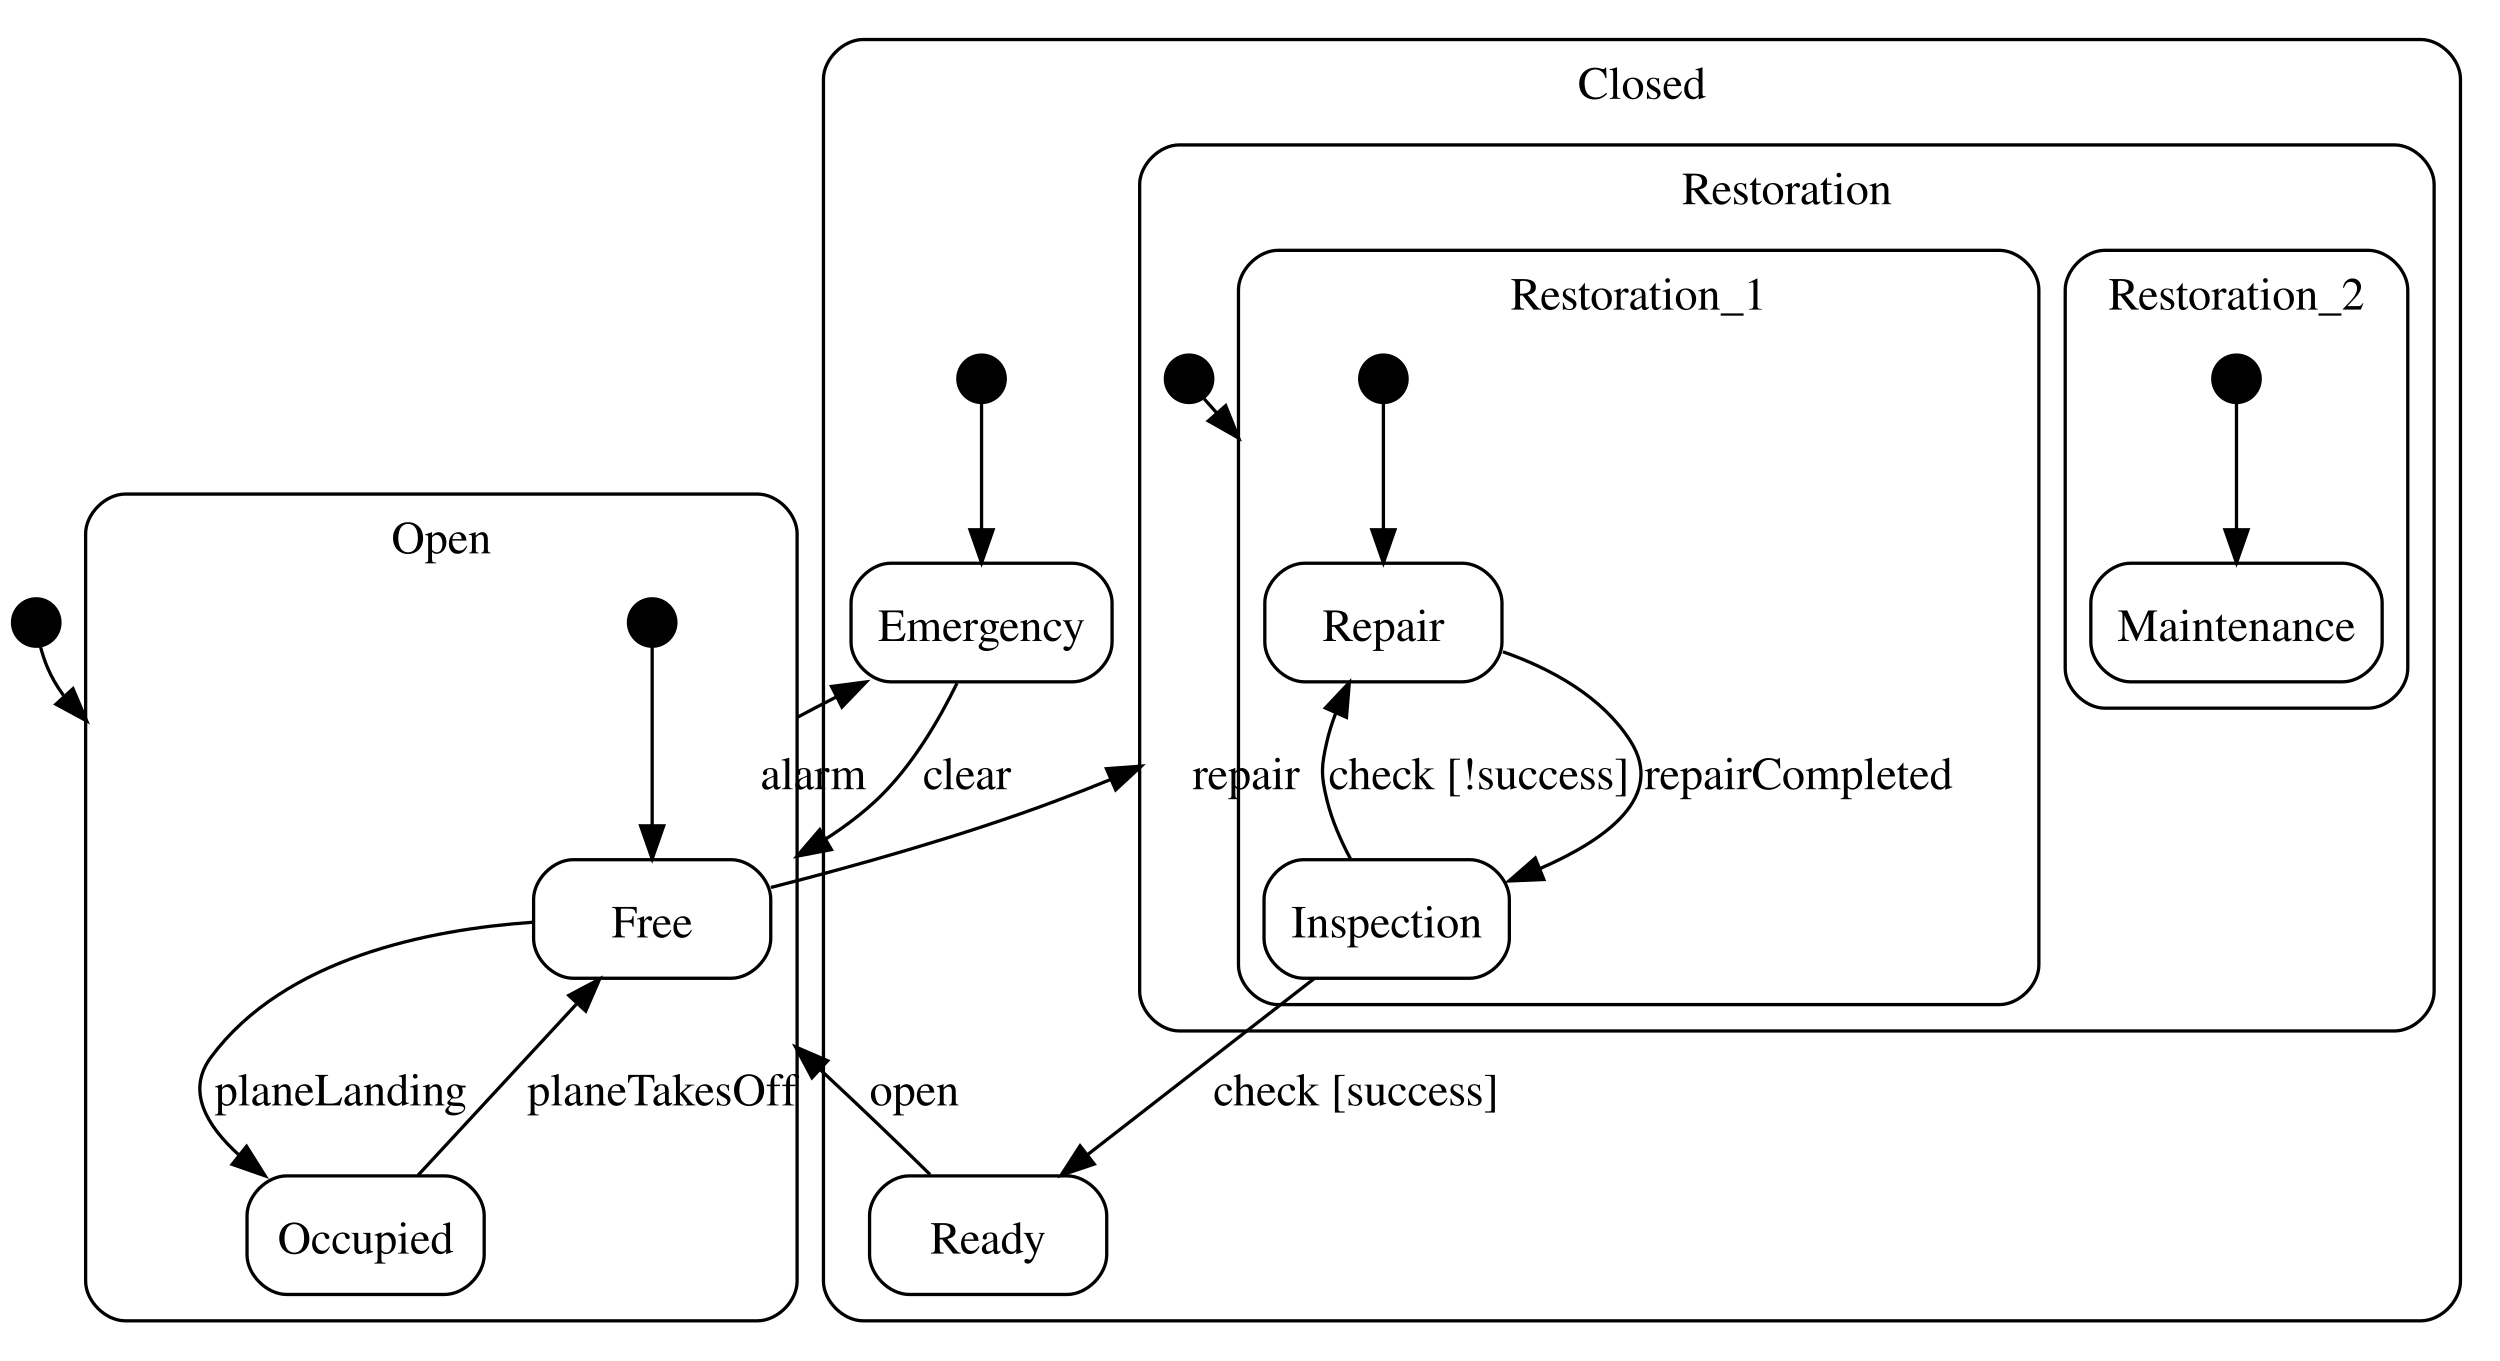
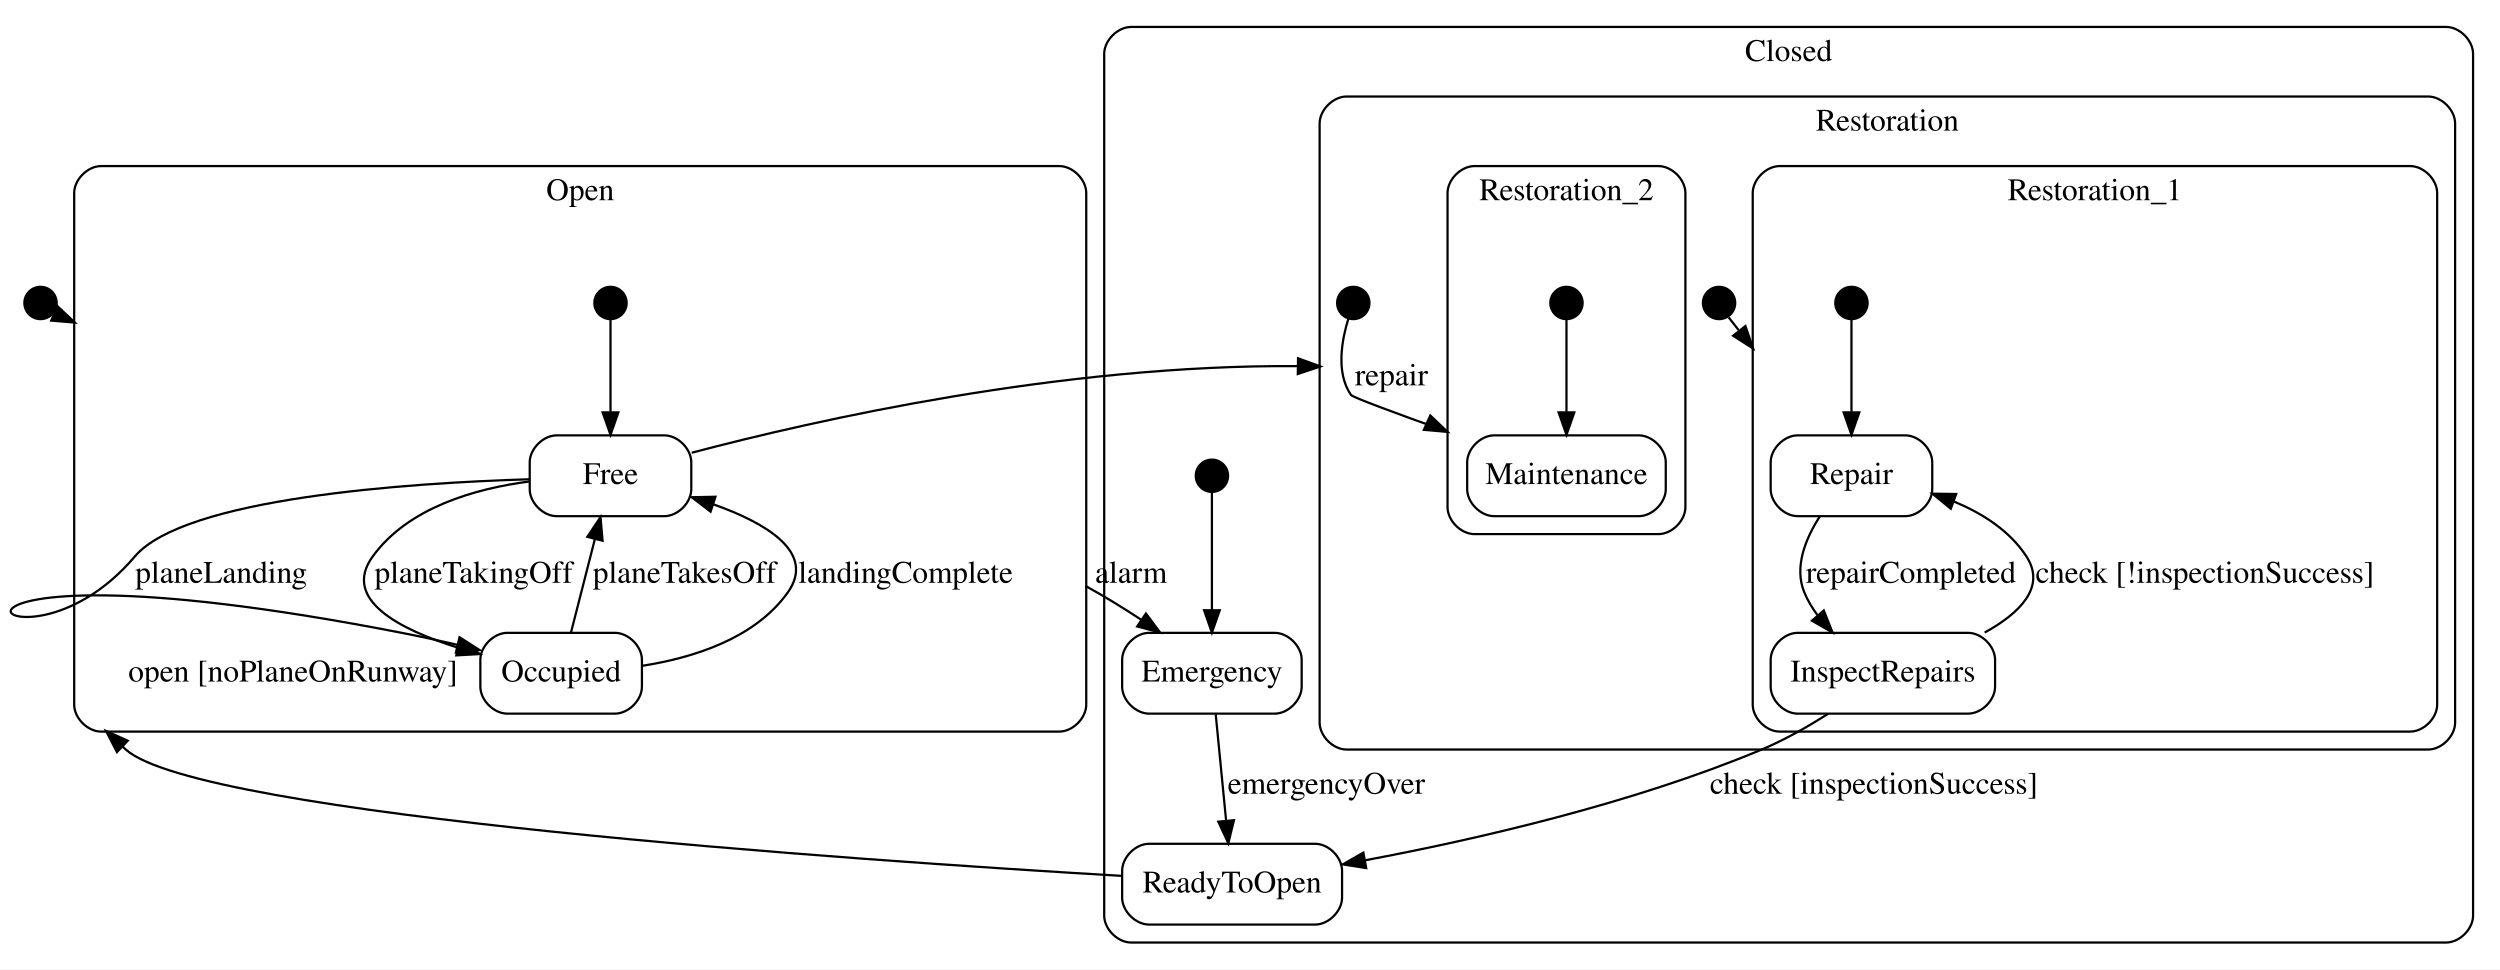
- <svg xmlns="http://www.w3.org/2000/svg" width="759pt" height="413pt" viewBox="0.00 0.00 759.00 413.00">
-   <g id="graph0" class="graph" transform="scale(1 1) rotate(0) translate(4 409)">
-     <polygon fill="white" stroke="white" points="-4,5 -4,-409 756,-409 756,5 -4,5" />
+ <svg xmlns="http://www.w3.org/2000/svg" width="1114pt" height="432pt" viewBox="0.00 0.00 1114.06 432.00">
+   <g id="graph0" class="graph" transform="scale(1 1) rotate(0) translate(4 428)">
+     <polygon fill="white" stroke="none" points="-4,4 -4,-428 1110.06,-428 1110.06,4 -4,4" />
    <g id="clust1" class="cluster">
-       <path fill="none" stroke="black" d="M34,-8C34,-8 226,-8 226,-8 232,-8 238,-14 238,-20 238,-20 238,-247 238,-247 238,-253 232,-259 226,-259 226,-259 34,-259 34,-259 28,-259 22,-253 22,-247 22,-247 22,-20 22,-20 22,-14 28,-8 34,-8" />
-       <text text-anchor="middle" x="130" y="-241" font-family="Times,serif" font-size="14.00">Open</text>
+       <path fill="none" stroke="black" d="M41.056,-102C41.056,-102 468.056,-102 468.056,-102 474.056,-102 480.056,-108 480.056,-114 480.056,-114 480.056,-342 480.056,-342 480.056,-348 474.056,-354 468.056,-354 468.056,-354 41.056,-354 41.056,-354 35.056,-354 29.056,-348 29.056,-342 29.056,-342 29.056,-114 29.056,-114 29.056,-108 35.056,-102 41.056,-102" />
+       <text text-anchor="middle" x="254.556" y="-338.8" font-family="Times,serif" font-size="14.00">Open</text>
    </g>
    <g id="clust2" class="cluster">
-       <path fill="none" stroke="black" d="M258,-8C258,-8 731,-8 731,-8 737,-8 743,-14 743,-20 743,-20 743,-385 743,-385 743,-391 737,-397 731,-397 731,-397 258,-397 258,-397 252,-397 246,-391 246,-385 246,-385 246,-20 246,-20 246,-14 252,-8 258,-8" />
-       <text text-anchor="middle" x="494.5" y="-379" font-family="Times,serif" font-size="14.00">Closed</text>
+       <path fill="none" stroke="black" d="M500.056,-8C500.056,-8 1086.06,-8 1086.06,-8 1092.06,-8 1098.06,-14 1098.06,-20 1098.06,-20 1098.06,-404 1098.06,-404 1098.06,-410 1092.06,-416 1086.06,-416 1086.06,-416 500.056,-416 500.056,-416 494.056,-416 488.056,-410 488.056,-404 488.056,-404 488.056,-20 488.056,-20 488.056,-14 494.056,-8 500.056,-8" />
+       <text text-anchor="middle" x="793.056" y="-400.8" font-family="Times,serif" font-size="14.00">Closed</text>
    </g>
    <g id="clust3" class="cluster">
-       <path fill="none" stroke="black" d="M354,-96C354,-96 723,-96 723,-96 729,-96 735,-102 735,-108 735,-108 735,-353 735,-353 735,-359 729,-365 723,-365 723,-365 354,-365 354,-365 348,-365 342,-359 342,-353 342,-353 342,-108 342,-108 342,-102 348,-96 354,-96" />
-       <text text-anchor="middle" x="538.5" y="-347" font-family="Times,serif" font-size="14.00">Restoration</text>
+       <path fill="none" stroke="black" d="M596.056,-94C596.056,-94 1078.06,-94 1078.06,-94 1084.06,-94 1090.06,-100 1090.06,-106 1090.06,-106 1090.06,-373 1090.06,-373 1090.06,-379 1084.06,-385 1078.06,-385 1078.06,-385 596.056,-385 596.056,-385 590.056,-385 584.056,-379 584.056,-373 584.056,-373 584.056,-106 584.056,-106 584.056,-100 590.056,-94 596.056,-94" />
+       <text text-anchor="middle" x="837.056" y="-369.8" font-family="Times,serif" font-size="14.00">Restoration</text>
    </g>
    <g id="clust4" class="cluster">
-       <path fill="none" stroke="black" d="M384,-104C384,-104 603,-104 603,-104 609,-104 615,-110 615,-116 615,-116 615,-321 615,-321 615,-327 609,-333 603,-333 603,-333 384,-333 384,-333 378,-333 372,-327 372,-321 372,-321 372,-116 372,-116 372,-110 378,-104 384,-104" />
-       <text text-anchor="middle" x="493.5" y="-315" font-family="Times,serif" font-size="14.00">Restoration_1</text>
+       <path fill="none" stroke="black" d="M789.056,-102C789.056,-102 1070.06,-102 1070.06,-102 1076.06,-102 1082.06,-108 1082.06,-114 1082.06,-114 1082.06,-342 1082.06,-342 1082.06,-348 1076.06,-354 1070.06,-354 1070.06,-354 789.056,-354 789.056,-354 783.056,-354 777.056,-348 777.056,-342 777.056,-342 777.056,-114 777.056,-114 777.056,-108 783.056,-102 789.056,-102" />
+       <text text-anchor="middle" x="929.556" y="-338.8" font-family="Times,serif" font-size="14.00">Restoration_1</text>
    </g>
    <g id="clust5" class="cluster">
-       <path fill="none" stroke="black" d="M635,-194C635,-194 715,-194 715,-194 721,-194 727,-200 727,-206 727,-206 727,-321 727,-321 727,-327 721,-333 715,-333 715,-333 635,-333 635,-333 629,-333 623,-327 623,-321 623,-321 623,-206 623,-206 623,-200 629,-194 635,-194" />
-       <text text-anchor="middle" x="675" y="-315" font-family="Times,serif" font-size="14.00">Restoration_2</text>
+       <path fill="none" stroke="black" d="M653.056,-190C653.056,-190 735.056,-190 735.056,-190 741.056,-190 747.056,-196 747.056,-202 747.056,-202 747.056,-342 747.056,-342 747.056,-348 741.056,-354 735.056,-354 735.056,-354 653.056,-354 653.056,-354 647.056,-354 641.056,-348 641.056,-342 641.056,-342 641.056,-202 641.056,-202 641.056,-196 647.056,-190 653.056,-190" />
+       <text text-anchor="middle" x="694.056" y="-338.8" font-family="Times,serif" font-size="14.00">Restoration_2</text>
    </g>
    <g id="node1" class="node">
-       <ellipse fill="black" stroke="black" cx="7" cy="-220" rx="7.2" ry="7.2" />
+       <ellipse fill="black" stroke="black" cx="14.056" cy="-293" rx="7.2" ry="7.2" />
    </g>
    <g id="node3" class="node">
-       <path fill="none" stroke="black" d="M218,-148C218,-148 170,-148 170,-148 164,-148 158,-142 158,-136 158,-136 158,-124 158,-124 158,-118 164,-112 170,-112 170,-112 218,-112 218,-112 224,-112 230,-118 230,-124 230,-124 230,-136 230,-136 230,-142 224,-148 218,-148" />
-       <text text-anchor="middle" x="194" y="-124.4" font-family="Times,serif" font-size="14.00">Free</text>
+       <path fill="none" stroke="black" d="M292.056,-234C292.056,-234 244.056,-234 244.056,-234 238.056,-234 232.056,-228 232.056,-222 232.056,-222 232.056,-210 232.056,-210 232.056,-204 238.056,-198 244.056,-198 244.056,-198 292.056,-198 292.056,-198 298.056,-198 304.056,-204 304.056,-210 304.056,-210 304.056,-222 304.056,-222 304.056,-228 298.056,-234 292.056,-234" />
+       <text text-anchor="middle" x="268.056" y="-212.3" font-family="Times,serif" font-size="14.00">Free</text>
    </g>
    <g id="edge1" class="edge">
-       <path fill="none" stroke="black" d="M8.246,-212.844C9.259,-208.892 10.994,-203.674 15.311,-197.834" />
-       <polygon fill="black" stroke="black" points="18.159,-199.905 22.3,-190.153 12.981,-195.194 18.159,-199.905" />
+       <path fill="none" stroke="black" d="M19.761,-288.575C19.865,-288.518 19.97,-288.461 20.077,-288.403" />
+       <polygon fill="black" stroke="black" points="21.655,-291.531 29.359,-284.258 18.801,-285.14 21.655,-291.531" />
    </g>
    <g id="node2" class="node">
-       <ellipse fill="black" stroke="black" cx="194" cy="-220" rx="7.2" ry="7.2" />
+       <ellipse fill="black" stroke="black" cx="268.056" cy="-293" rx="7.2" ry="7.2" />
+     </g>
+     <g id="edge3" class="edge">
+       <path fill="none" stroke="black" d="M268.056,-285.606C268.056,-276.541 268.056,-259.4 268.056,-244.52" />
+       <polygon fill="black" stroke="black" points="271.556,-244.233 268.056,-234.233 264.556,-244.233 271.556,-244.233" />
+     </g>
+     <g id="node4" class="node">
+       <path fill="none" stroke="black" d="M270.056,-146C270.056,-146 222.056,-146 222.056,-146 216.056,-146 210.056,-140 210.056,-134 210.056,-134 210.056,-122 210.056,-122 210.056,-116 216.056,-110 222.056,-110 222.056,-110 270.056,-110 270.056,-110 276.056,-110 282.056,-116 282.056,-122 282.056,-122 282.056,-134 282.056,-134 282.056,-140 276.056,-146 270.056,-146" />
+       <text text-anchor="middle" x="246.056" y="-124.3" font-family="Times,serif" font-size="14.00">Occupied</text>
+     </g>
+     <g id="edge6" class="edge">
+       <path fill="none" stroke="black" d="M232.005,-214.448C177.523,-212.765 78.199,-206.098 56.056,-180 0.883,-114.971 -74.266,-194.614 175.056,-146 183.105,-144.431 191.62,-142.569 199.851,-140.663" />
+       <polygon fill="black" stroke="black" points="200.776,-144.041 209.701,-138.332 199.164,-137.229 200.776,-144.041" />
+       <text text-anchor="middle" x="94.556" y="-168.3" font-family="Times,serif" font-size="14.00">planeLanding</text>
+     </g>
+     <g id="edge7" class="edge">
+       <path fill="none" stroke="black" d="M232.02,-213.464C207.948,-210.334 177.895,-201.91 162.056,-180 148.258,-160.913 173.767,-147.581 200.203,-139.348" />
+       <polygon fill="black" stroke="black" points="201.277,-142.681 209.914,-136.544 199.335,-135.956 201.277,-142.681" />
+       <text text-anchor="middle" x="207.056" y="-168.3" font-family="Times,serif" font-size="14.00">planeTakingOff</text>
+     </g>
+     <g id="node6" class="node">
+       <path fill="none" stroke="black" d="M564.056,-146C564.056,-146 508.056,-146 508.056,-146 502.056,-146 496.056,-140 496.056,-134 496.056,-134 496.056,-122 496.056,-122 496.056,-116 502.056,-110 508.056,-110 508.056,-110 564.056,-110 564.056,-110 570.056,-110 576.056,-116 576.056,-122 576.056,-122 576.056,-134 576.056,-134 576.056,-140 570.056,-146 564.056,-146" />
+       <text text-anchor="middle" x="536.056" y="-124.3" font-family="Times,serif" font-size="14.00">Emergency</text>
+     </g>
+     <g id="edge9" class="edge">
+       <path fill="none" stroke="black" d="M479.884,-166.816C488.645,-161.984 497.013,-156.803 504.49,-151.874" />
+       <polygon fill="black" stroke="black" points="506.653,-154.636 512.976,-146.136 502.732,-148.838 506.653,-154.636" />
+       <text text-anchor="middle" x="500.056" y="-168.3" font-family="Times,serif" font-size="14.00">alarm</text>
+     </g>
+     <g id="node10" class="node">
+       <path fill="none" stroke="black" d="M845.056,-234C845.056,-234 797.056,-234 797.056,-234 791.056,-234 785.056,-228 785.056,-222 785.056,-222 785.056,-210 785.056,-210 785.056,-204 791.056,-198 797.056,-198 797.056,-198 845.056,-198 845.056,-198 851.056,-198 857.056,-204 857.056,-210 857.056,-210 857.056,-222 857.056,-222 857.056,-228 851.056,-234 845.056,-234" />
+       <text text-anchor="middle" x="821.056" y="-212.3" font-family="Times,serif" font-size="14.00">Repair</text>
+     </g>
+     <g id="edge12" class="edge">
+       <path fill="none" stroke="black" d="M304.242,-226.262C359.359,-240.814 469.071,-265.615 574.225,-264.861" />
+       <polygon fill="black" stroke="black" points="574.439,-268.359 584.385,-264.707 574.333,-261.359 574.439,-268.359" />
+       <text text-anchor="middle" x="616.056" y="-256.3" font-family="Times,serif" font-size="14.00">repair</text>
    </g>
    <g id="edge4" class="edge">
-       <path fill="none" stroke="black" d="M194,-212.671C194,-201.484 194,-177.597 194,-158.531" />
-       <polygon fill="black" stroke="black" points="197.5,-158.271 194,-148.271 190.5,-158.271 197.5,-158.271" />
+       <path fill="none" stroke="black" d="M250.427,-146.084C253.469,-157.977 257.591,-174.09 261.084,-187.744" />
+       <polygon fill="black" stroke="black" points="257.735,-188.776 263.604,-197.597 264.517,-187.041 257.735,-188.776" />
+       <text text-anchor="middle" x="301.056" y="-168.3" font-family="Times,serif" font-size="14.00">planeTakesOff</text>
    </g>
-     <g id="node4" class="node">
-       <path fill="none" stroke="black" d="M131,-52C131,-52 83,-52 83,-52 77,-52 71,-46 71,-40 71,-40 71,-28 71,-28 71,-22 77,-16 83,-16 83,-16 131,-16 131,-16 137,-16 143,-22 143,-28 143,-28 143,-40 143,-40 143,-46 137,-52 131,-52" />
-       <text text-anchor="middle" x="107" y="-28.4" font-family="Times,serif" font-size="14.00">Occupied</text>
+     <g id="edge5" class="edge">
+       <path fill="none" stroke="black" d="M282.18,-131.308C304.83,-134.846 332.42,-143.439 347.056,-164 359.676,-181.729 337.732,-194.823 313.799,-203.302" />
+       <polygon fill="black" stroke="black" points="312.652,-199.995 304.239,-206.434 314.831,-206.647 312.652,-199.995" />
+       <text text-anchor="middle" x="399.556" y="-168.3" font-family="Times,serif" font-size="14.00">landingComplete</text>
    </g>
-     <g id="edge6" class="edge">
-       <path fill="none" stroke="black" d="M157.753,-129.003C126.261,-126.835 82.305,-118.115 60.027,-88 52.496,-77.819 58.629,-67.251 68.65,-58.255" />
-       <polygon fill="black" stroke="black" points="70.85,-60.977 76.494,-52.011 66.49,-55.501 70.85,-60.977" />
-       <text text-anchor="middle" x="99.486" y="-73.4" font-family="Times,serif" font-size="14.00">planeLanding</text>
-     </g>
-     <g id="node6" class="node">
-       <path fill="none" stroke="black" d="M321.623,-238C321.623,-238 266.377,-238 266.377,-238 260.377,-238 254.377,-232 254.377,-226 254.377,-226 254.377,-214 254.377,-214 254.377,-208 260.377,-202 266.377,-202 266.377,-202 321.623,-202 321.623,-202 327.623,-202 333.623,-208 333.623,-214 333.623,-214 333.623,-226 333.623,-226 333.623,-232 327.623,-238 321.623,-238" />
-       <text text-anchor="middle" x="294" y="-214.4" font-family="Times,serif" font-size="14.00">Emergency</text>
+     <g id="node5" class="node">
+       <ellipse fill="black" stroke="black" cx="536.056" cy="-216" rx="7.2" ry="7.2" />
    </g>
    <g id="edge8" class="edge">
-       <path fill="none" stroke="black" d="M237.904,-191.134C241.461,-193.053 245.564,-195.188 249.901,-197.4" />
-       <polygon fill="black" stroke="black" points="248.464,-200.595 258.97,-201.97 251.615,-194.344 248.464,-200.595" />
-       <text text-anchor="middle" x="242.935" y="-169.4" font-family="Times,serif" font-size="14.00">alarm</text>
+       <path fill="none" stroke="black" d="M536.056,-208.536C536.056,-197.564 536.056,-174.694 536.056,-156.283" />
+       <polygon fill="black" stroke="black" points="539.556,-156.081 536.056,-146.081 532.556,-156.081 539.556,-156.081" />
    </g>
-     <g id="node10" class="node">
-       <path fill="none" stroke="black" d="M440,-238C440,-238 392,-238 392,-238 386,-238 380,-232 380,-226 380,-226 380,-214 380,-214 380,-208 386,-202 392,-202 392,-202 440,-202 440,-202 446,-202 452,-208 452,-214 452,-214 452,-226 452,-226 452,-232 446,-238 440,-238" />
-       <text text-anchor="middle" x="416" y="-214.4" font-family="Times,serif" font-size="14.00">Repair</text>
+     <g id="node7" class="node">
+       <path fill="none" stroke="black" d="M582.056,-52C582.056,-52 508.056,-52 508.056,-52 502.056,-52 496.056,-46 496.056,-40 496.056,-40 496.056,-28 496.056,-28 496.056,-22 502.056,-16 508.056,-16 508.056,-16 582.056,-16 582.056,-16 588.056,-16 594.056,-22 594.056,-28 594.056,-28 594.056,-40 594.056,-40 594.056,-46 588.056,-52 582.056,-52" />
+       <text text-anchor="middle" x="545.056" y="-30.3" font-family="Times,serif" font-size="14.00">ReadyToOpen</text>
    </g>
    <g id="edge10" class="edge">
-       <path fill="none" stroke="black" d="M230.032,-139.571C254.825,-145.875 288.327,-155.202 317,-166 323.38,-168.402 328.613,-170.452 333.216,-172.363" />
-       <polygon fill="black" stroke="black" points="331.921,-175.617 342.486,-176.407 334.72,-169.2 331.921,-175.617" />
-       <text text-anchor="middle" x="374.321" y="-169.4" font-family="Times,serif" font-size="14.00">repair</text>
-     </g>
-     <g id="edge5" class="edge">
-       <path fill="none" stroke="black" d="M122.856,-52.132C136.316,-66.675 155.805,-87.732 170.983,-104.132" />
-       <polygon fill="black" stroke="black" points="168.682,-106.797 178.043,-111.759 173.819,-102.042 168.682,-106.797" />
-       <text text-anchor="middle" x="196.978" y="-73.4" font-family="Times,serif" font-size="14.00">planeTakesOff</text>
-     </g>
-     <g id="node5" class="node">
-       <ellipse fill="black" stroke="black" cx="294" cy="-294" rx="7.2" ry="7.2" />
-     </g>
-     <g id="edge7" class="edge">
-       <path fill="none" stroke="black" d="M294,-286.355C294,-277.7 294,-262.04 294,-248.219" />
-       <polygon fill="black" stroke="black" points="297.5,-248.154 294,-238.154 290.5,-248.154 297.5,-248.154" />
+       <path fill="none" stroke="black" d="M537.749,-109.696C539.056,-96.331 540.89,-77.587 542.393,-62.219" />
+       <polygon fill="black" stroke="black" points="545.881,-62.52 543.371,-52.227 538.914,-61.839 545.881,-62.52" />
+       <text text-anchor="middle" x="587.056" y="-74.3" font-family="Times,serif" font-size="14.00">emergencyOver</text>
    </g>
    <g id="edge2" class="edge">
-       <path fill="none" stroke="black" d="M286.539,-201.56C281.045,-190.314 272.681,-175.98 262,-166 255.374,-159.809 247.444,-154.43 239.376,-149.871" />
-       <polygon fill="black" stroke="black" points="248.406,-151.065 238,-149.072 244.892,-157.119 248.406,-151.065" />
-       <text text-anchor="middle" x="289.597" y="-169.4" font-family="Times,serif" font-size="14.00">clear</text>
-     </g>
-     <g id="node7" class="node">
-       <path fill="none" stroke="black" d="M320,-52C320,-52 272,-52 272,-52 266,-52 260,-46 260,-40 260,-40 260,-28 260,-28 260,-22 266,-16 272,-16 272,-16 320,-16 320,-16 326,-16 332,-22 332,-28 332,-28 332,-40 332,-40 332,-46 326,-52 320,-52" />
-       <text text-anchor="middle" x="296" y="-28.4" font-family="Times,serif" font-size="14.00">Ready</text>
-     </g>
-     <g id="edge3" class="edge">
-       <path fill="none" stroke="black" d="M278.378,-52.412C269.36,-61.231 257.995,-72.209 244.953,-84.318" />
-       <polygon fill="black" stroke="black" points="242.518,-81.802 237.54,-91.154 247.264,-86.948 242.518,-81.802" />
-       <text text-anchor="middle" x="273.607" y="-73.4" font-family="Times,serif" font-size="14.00">open</text>
+       <path fill="none" stroke="black" d="M495.908,-37.7C377.674,-44.639 84.7,-64.634 52.056,-94 51.559,-94.448 51.067,-94.893 50.582,-95.335" />
+       <polygon fill="black" stroke="black" points="48.112,-92.854 43.264,-102.274 52.928,-97.934 48.112,-92.854" />
+       <text text-anchor="middle" x="126.556" y="-124.3" font-family="Times,serif" font-size="14.00">open [noPlaneOnRunway]</text>
    </g>
    <g id="node8" class="node">
-       <ellipse fill="black" stroke="black" cx="357" cy="-294" rx="7.2" ry="7.2" />
+       <ellipse fill="black" stroke="black" cx="762.056" cy="-293" rx="7.2" ry="7.2" />
+     </g>
+     <g id="edge13" class="edge">
+       <path fill="none" stroke="black" d="M766.299,-286.606C767.573,-284.987 769.092,-283.056 770.799,-280.886" />
+       <polygon fill="black" stroke="black" points="773.811,-282.718 777.243,-272.694 768.31,-278.39 773.811,-282.718" />
+     </g>
+     <g id="node9" class="node">
+       <ellipse fill="black" stroke="black" cx="821.056" cy="-293" rx="7.2" ry="7.2" />
+     </g>
+     <g id="edge14" class="edge">
+       <path fill="none" stroke="black" d="M821.056,-285.606C821.056,-276.541 821.056,-259.4 821.056,-244.52" />
+       <polygon fill="black" stroke="black" points="824.556,-244.233 821.056,-234.233 817.556,-244.233 824.556,-244.233" />
+     </g>
+     <g id="node11" class="node">
+       <path fill="none" stroke="black" d="M873.056,-146C873.056,-146 797.056,-146 797.056,-146 791.056,-146 785.056,-140 785.056,-134 785.056,-134 785.056,-122 785.056,-122 785.056,-116 791.056,-110 797.056,-110 797.056,-110 873.056,-110 873.056,-110 879.056,-110 885.056,-116 885.056,-122 885.056,-122 885.056,-134 885.056,-134 885.056,-140 879.056,-146 873.056,-146" />
+       <text text-anchor="middle" x="835.056" y="-124.3" font-family="Times,serif" font-size="14.00">InspectRepairs</text>
+     </g>
+     <g id="edge16" class="edge">
+       <path fill="none" stroke="black" d="M807.038,-197.993C800.616,-188.074 795.366,-175.324 800.056,-164 801.524,-160.457 803.543,-157.086 805.877,-153.934" />
+       <polygon fill="black" stroke="black" points="808.729,-155.988 812.629,-146.137 803.437,-151.405 808.729,-155.988" />
+       <text text-anchor="middle" x="847.556" y="-168.3" font-family="Times,serif" font-size="14.00">repairCompleted</text>
    </g>
    <g id="edge11" class="edge">
-       <path fill="none" stroke="black" d="M361.58,-287.913C362.728,-286.63 364.038,-285.158 365.447,-283.564" />
-       <polygon fill="black" stroke="black" points="368.115,-285.829 372.06,-275.996 362.844,-281.223 368.115,-285.829" />
+       <path fill="none" stroke="black" d="M810.627,-109.902C801.646,-104.21 791.19,-98.246 781.056,-94 723.235,-69.774 653.12,-53.805 604.409,-44.664" />
+       <polygon fill="black" stroke="black" points="604.819,-41.181 594.351,-42.816 603.554,-48.065 604.819,-41.181" />
+       <text text-anchor="middle" x="831.056" y="-74.3" font-family="Times,serif" font-size="14.00">check [inspectionSuccess]</text>
    </g>
-     <g id="node9" class="node">
-       <ellipse fill="black" stroke="black" cx="416" cy="-294" rx="7.2" ry="7.2" />
-     </g>
-     <g id="edge12" class="edge">
-       <path fill="none" stroke="black" d="M416,-286.355C416,-277.7 416,-262.04 416,-248.219" />
-       <polygon fill="black" stroke="black" points="419.5,-248.154 416,-238.154 412.5,-248.154 419.5,-248.154" />
-     </g>
-     <g id="node11" class="node">
-       <path fill="none" stroke="black" d="M442.238,-148C442.238,-148 391.762,-148 391.762,-148 385.762,-148 379.762,-142 379.762,-136 379.762,-136 379.762,-124 379.762,-124 379.762,-118 385.762,-112 391.762,-112 391.762,-112 442.238,-112 442.238,-112 448.238,-112 454.238,-118 454.238,-124 454.238,-124 454.238,-136 454.238,-136 454.238,-142 448.238,-148 442.238,-148" />
-       <text text-anchor="middle" x="417" y="-124.4" font-family="Times,serif" font-size="14.00">Inspection</text>
-     </g>
-     <g id="edge14" class="edge">
-       <path fill="none" stroke="black" d="M452.289,-211.121C466.919,-205.97 482.355,-197.574 491,-184 501.648,-167.281 484.094,-154.221 463.42,-145.249" />
-       <polygon fill="black" stroke="black" points="464.703,-141.993 454.118,-141.536 462.108,-148.494 464.703,-141.993" />
-       <text text-anchor="middle" x="542.038" y="-169.4" font-family="Times,serif" font-size="14.00">repairCompleted</text>
-     </g>
-     <g id="edge9" class="edge">
-       <path fill="none" stroke="black" d="M395.088,-111.977C375.849,-97.031 347.674,-75.144 326.282,-58.525" />
-       <polygon fill="black" stroke="black" points="328.202,-55.585 318.158,-52.214 323.908,-61.113 328.202,-55.585" />
-       <text text-anchor="middle" x="407.726" y="-73.4" font-family="Times,serif" font-size="14.00">check [success]</text>
-     </g>
-     <g id="edge13" class="edge">
-       <path fill="none" stroke="black" d="M406.056,-148.158C403.133,-153.644 400.375,-159.884 398.886,-166 396.993,-173.773 397.082,-176.206 398.886,-184 399.543,-186.842 400.465,-189.719 401.543,-192.54" />
-       <polygon fill="black" stroke="black" points="398.39,-194.064 405.655,-201.776 404.785,-191.217 398.39,-194.064" />
-       <text text-anchor="middle" x="445.057" y="-169.4" font-family="Times,serif" font-size="14.00">check [!success]</text>
+     <g id="edge15" class="edge">
+       <path fill="none" stroke="black" d="M880.409,-146.117C896.129,-154.803 907.858,-166.404 899.056,-180 891.6,-191.517 879.359,-199.281 866.761,-204.499" />
+       <polygon fill="black" stroke="black" points="865.324,-201.298 857.13,-208.014 867.724,-207.873 865.324,-201.298" />
+       <text text-anchor="middle" x="978.556" y="-168.3" font-family="Times,serif" font-size="14.00">check [!inspectionSuccess]</text>
    </g>
    <g id="node12" class="node">
-       <ellipse fill="black" stroke="black" cx="675" cy="-294" rx="7.2" ry="7.2" />
+       <ellipse fill="black" stroke="black" cx="599.056" cy="-293" rx="7.2" ry="7.2" />
+     </g>
+     <g id="node14" class="node">
+       <path fill="none" stroke="black" d="M726.306,-234C726.306,-234 661.806,-234 661.806,-234 655.806,-234 649.806,-228 649.806,-222 649.806,-222 649.806,-210 649.806,-210 649.806,-204 655.806,-198 661.806,-198 661.806,-198 726.306,-198 726.306,-198 732.306,-198 738.306,-204 738.306,-210 738.306,-210 738.306,-222 738.306,-222 738.306,-228 732.306,-234 726.306,-234" />
+       <text text-anchor="middle" x="694.056" y="-212.3" font-family="Times,serif" font-size="14.00">Maintenance</text>
+     </g>
+     <g id="edge17" class="edge">
+       <path fill="none" stroke="black" d="M596.86,-285.944C594.22,-277.512 590.967,-262.131 598.056,-252 598.795,-250.944 618.673,-243.625 640.149,-235.951" />
+       <polygon fill="black" stroke="black" points="633.391,-242.854 641.056,-235.54 630.503,-236.478 633.391,-242.854" />
    </g>
    <g id="node13" class="node">
-       <path fill="none" stroke="black" d="M707.223,-238C707.223,-238 642.777,-238 642.777,-238 636.777,-238 630.777,-232 630.777,-226 630.777,-226 630.777,-214 630.777,-214 630.777,-208 636.777,-202 642.777,-202 642.777,-202 707.223,-202 707.223,-202 713.223,-202 719.223,-208 719.223,-214 719.223,-214 719.223,-226 719.223,-226 719.223,-232 713.223,-238 707.223,-238" />
-       <text text-anchor="middle" x="675" y="-214.4" font-family="Times,serif" font-size="14.00">Maintenance</text>
+       <ellipse fill="black" stroke="black" cx="694.056" cy="-293" rx="7.2" ry="7.2" />
    </g>
-     <g id="edge15" class="edge">
-       <path fill="none" stroke="black" d="M675,-286.355C675,-277.7 675,-262.04 675,-248.219" />
-       <polygon fill="black" stroke="black" points="678.5,-248.154 675,-238.154 671.5,-248.154 678.5,-248.154" />
+     <g id="edge18" class="edge">
+       <path fill="none" stroke="black" d="M694.056,-285.606C694.056,-276.541 694.056,-259.4 694.056,-244.52" />
+       <polygon fill="black" stroke="black" points="697.556,-244.233 694.056,-234.233 690.556,-244.233 697.556,-244.233" />
    </g>
  </g>
</svg>
